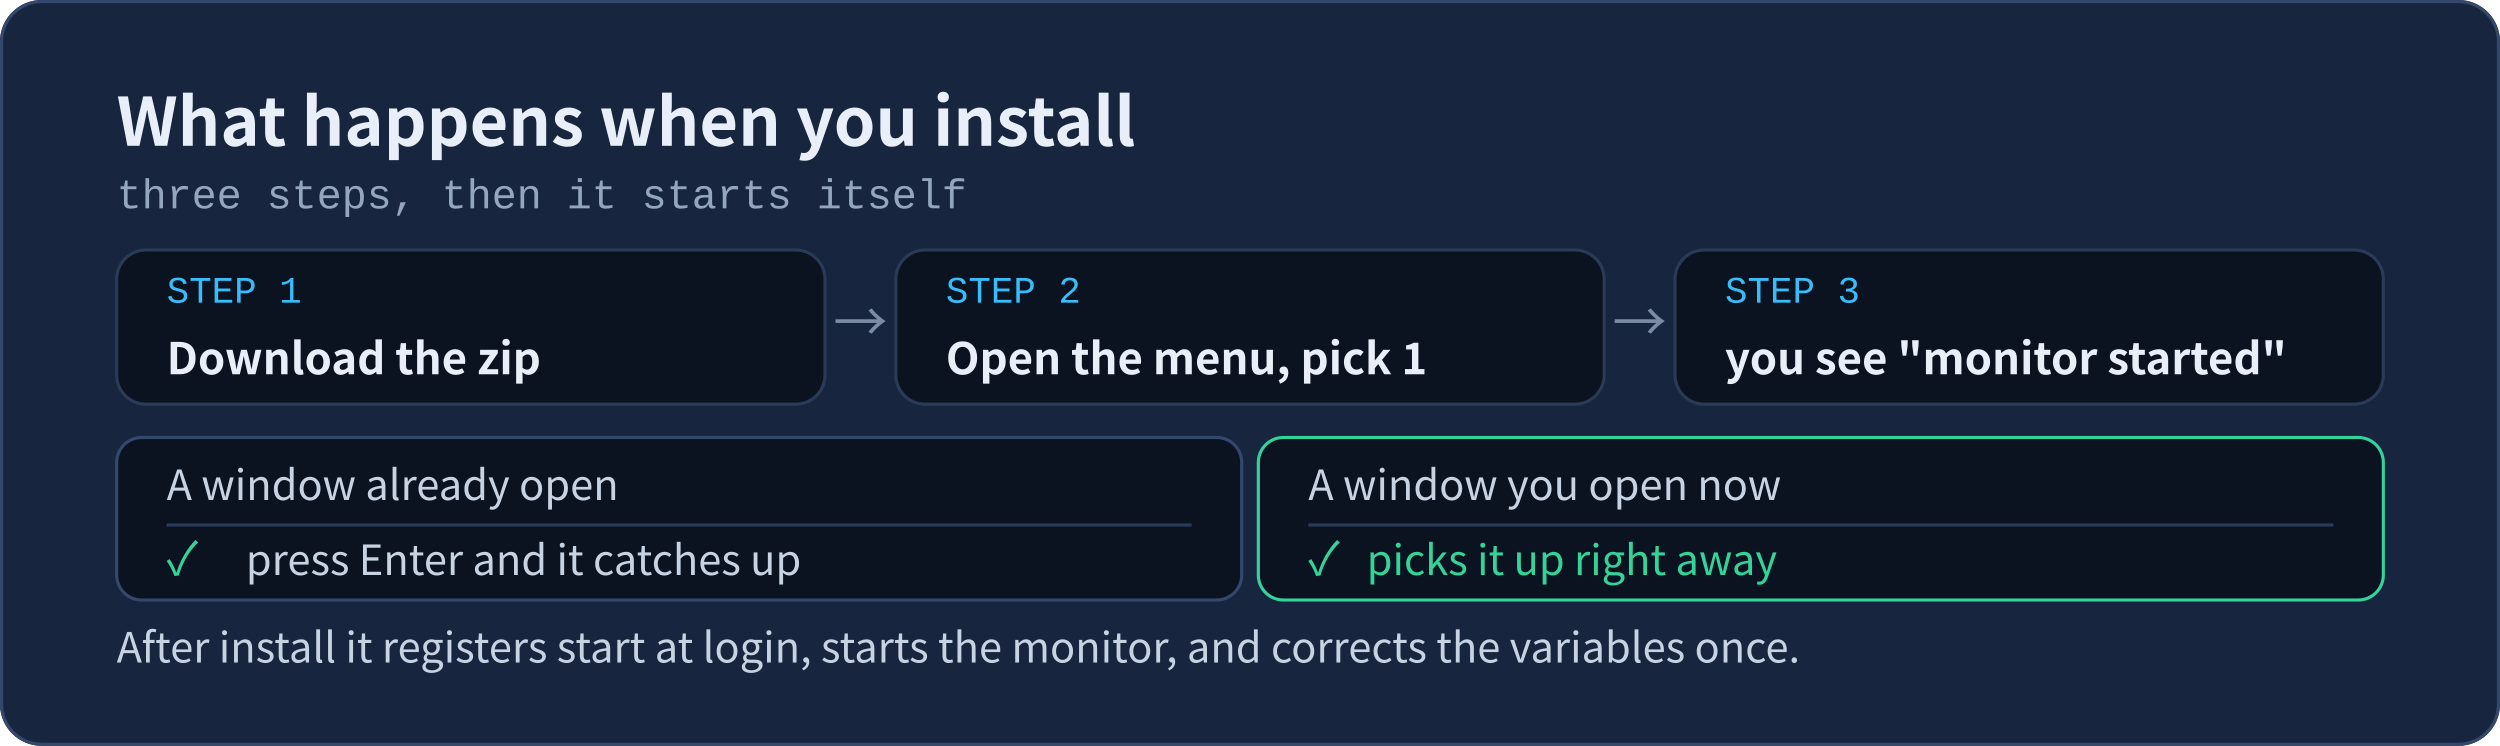
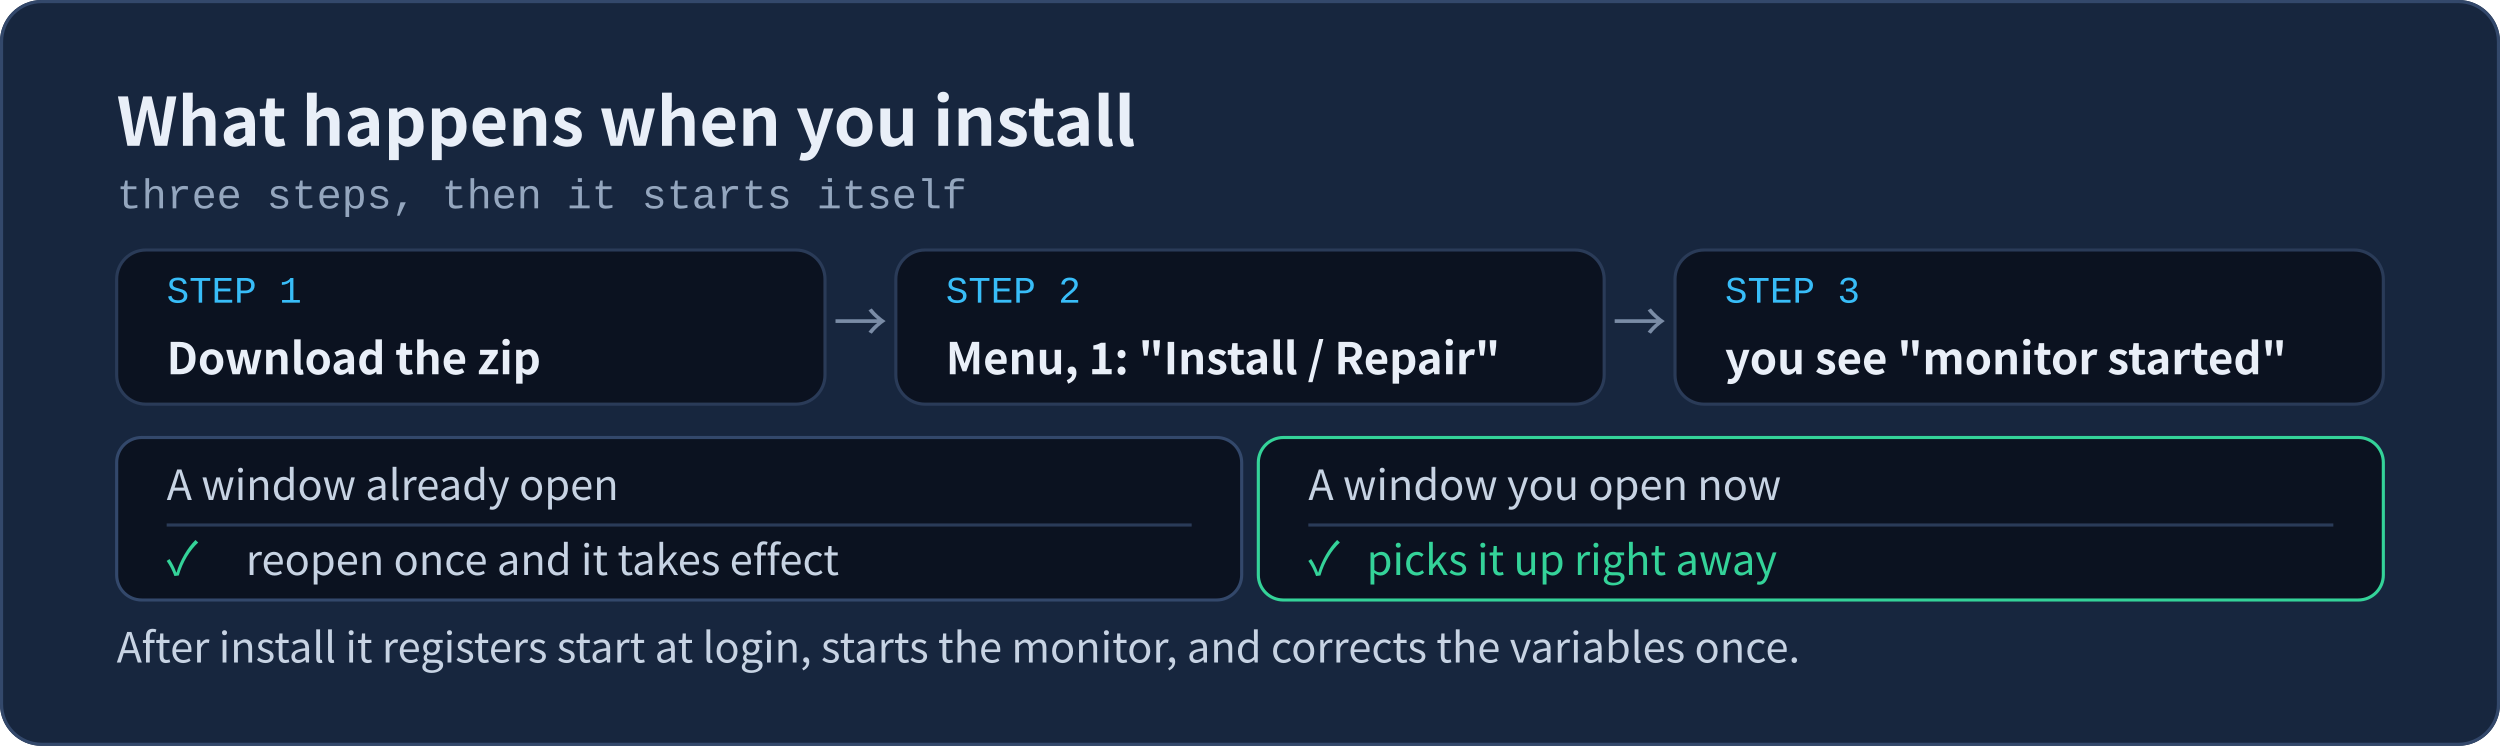
<svg xmlns="http://www.w3.org/2000/svg" width="1200" height="358" viewBox="0 0 1200 358" role="img" aria-labelledby="firstTitle firstDesc" font-family="-apple-system, BlinkMacSystemFont, 'Segoe UI', 'PingFang SC', 'Noto Sans CJK SC', sans-serif">
  <rect width="1200" height="358" rx="20" fill="#17263E" />
  <rect x="0.75" y="0.75" width="1198.5" height="356.5" rx="19.25" fill="none" stroke="#33486B" stroke-width="1.5" />
  <g id="heading">
    <text x="56" y="70" font-size="32" font-weight="700" fill="#E9EFF8">What happens when you install</text>
    <text x="56" y="100" font-family="ui-monospace, SFMono-Regular, Menlo, Consolas, 'Liberation Mono', monospace" font-size="20" fill="#94A6BE">three steps, then it starts itself</text>
  </g>
  <g id="steps">
    <rect x="56" y="120" width="340" height="74" rx="14" fill="#0B1220" stroke="#2A3B58" stroke-width="1.5" />
    <text x="80" y="140.5" dominant-baseline="central" font-family="ui-monospace, SFMono-Regular, Menlo, Consolas, 'Liberation Mono', monospace" font-size="18" fill="#38BDF8">STEP 1</text>
    <text x="80" y="170.5" dominant-baseline="central" font-size="21" font-weight="700" fill="#E9EFF8">Download the zip</text>
    <rect x="430" y="120" width="340" height="74" rx="14" fill="#0B1220" stroke="#2A3B58" stroke-width="1.5" />
    <text x="454" y="140.5" dominant-baseline="central" font-family="ui-monospace, SFMono-Regular, Menlo, Consolas, 'Liberation Mono', monospace" font-size="18" fill="#38BDF8">STEP 2</text>
-     <text x="454" y="170.5" dominant-baseline="central" font-size="21" font-weight="700" fill="#E9EFF8">Open the menu, pick 1</text>
+     <text x="454" y="170.5" dominant-baseline="central" font-size="21" font-weight="700" fill="#E9EFF8">Menu, 1: "Install / Repair"</text>
    <rect x="804" y="120" width="340" height="74" rx="14" fill="#0B1220" stroke="#2A3B58" stroke-width="1.5" />
    <text x="828" y="140.5" dominant-baseline="central" font-family="ui-monospace, SFMono-Regular, Menlo, Consolas, 'Liberation Mono', monospace" font-size="18" fill="#38BDF8">STEP 3</text>
    <text x="828" y="170.5" dominant-baseline="central" font-size="21" font-weight="700" fill="#E9EFF8">you see "monitor started"</text>
  </g>
  <g id="step-arrows" font-size="26" fill="#7A8CA6" text-anchor="middle">
    <text x="413" y="164">→</text>
    <text x="787" y="164">→</text>
  </g>
  <g id="windows">
    <rect x="56" y="210" width="540" height="78" rx="12" fill="#0B1220" stroke="#33486B" stroke-width="1.5" />
    <text x="80" y="240" font-size="20" fill="#C7D3E3">A window already open</text>
    <path d="M80 252H572" fill="none" stroke="#2A3B58" stroke-width="1.5" />
    <text x="80" y="276" font-size="22" fill="#34D399">✓</text>
-     <text x="118" y="276" font-size="20" fill="#C7D3E3">press Enter and it catches up</text>
+     <text x="118" y="276" font-size="20" fill="#C7D3E3">reopen once and it takes effect</text>
    <rect x="604" y="210" width="540" height="78" rx="12" fill="#0B1220" stroke="#34D399" stroke-width="1.5" />
    <text x="628" y="240" font-size="20" fill="#C7D3E3">A window you open now</text>
    <path d="M628 252H1120" fill="none" stroke="#2A3B58" stroke-width="1.5" />
    <text x="628" y="276" font-size="22" fill="#34D399">✓</text>
    <text x="656" y="276" font-size="20" fill="#34D399">picks it up right away</text>
  </g>
  <text x="56" y="318" font-size="20" fill="#C7D3E3">After install it registers start at login, starts the monitor, and corrects the variables once.</text>
</svg>
